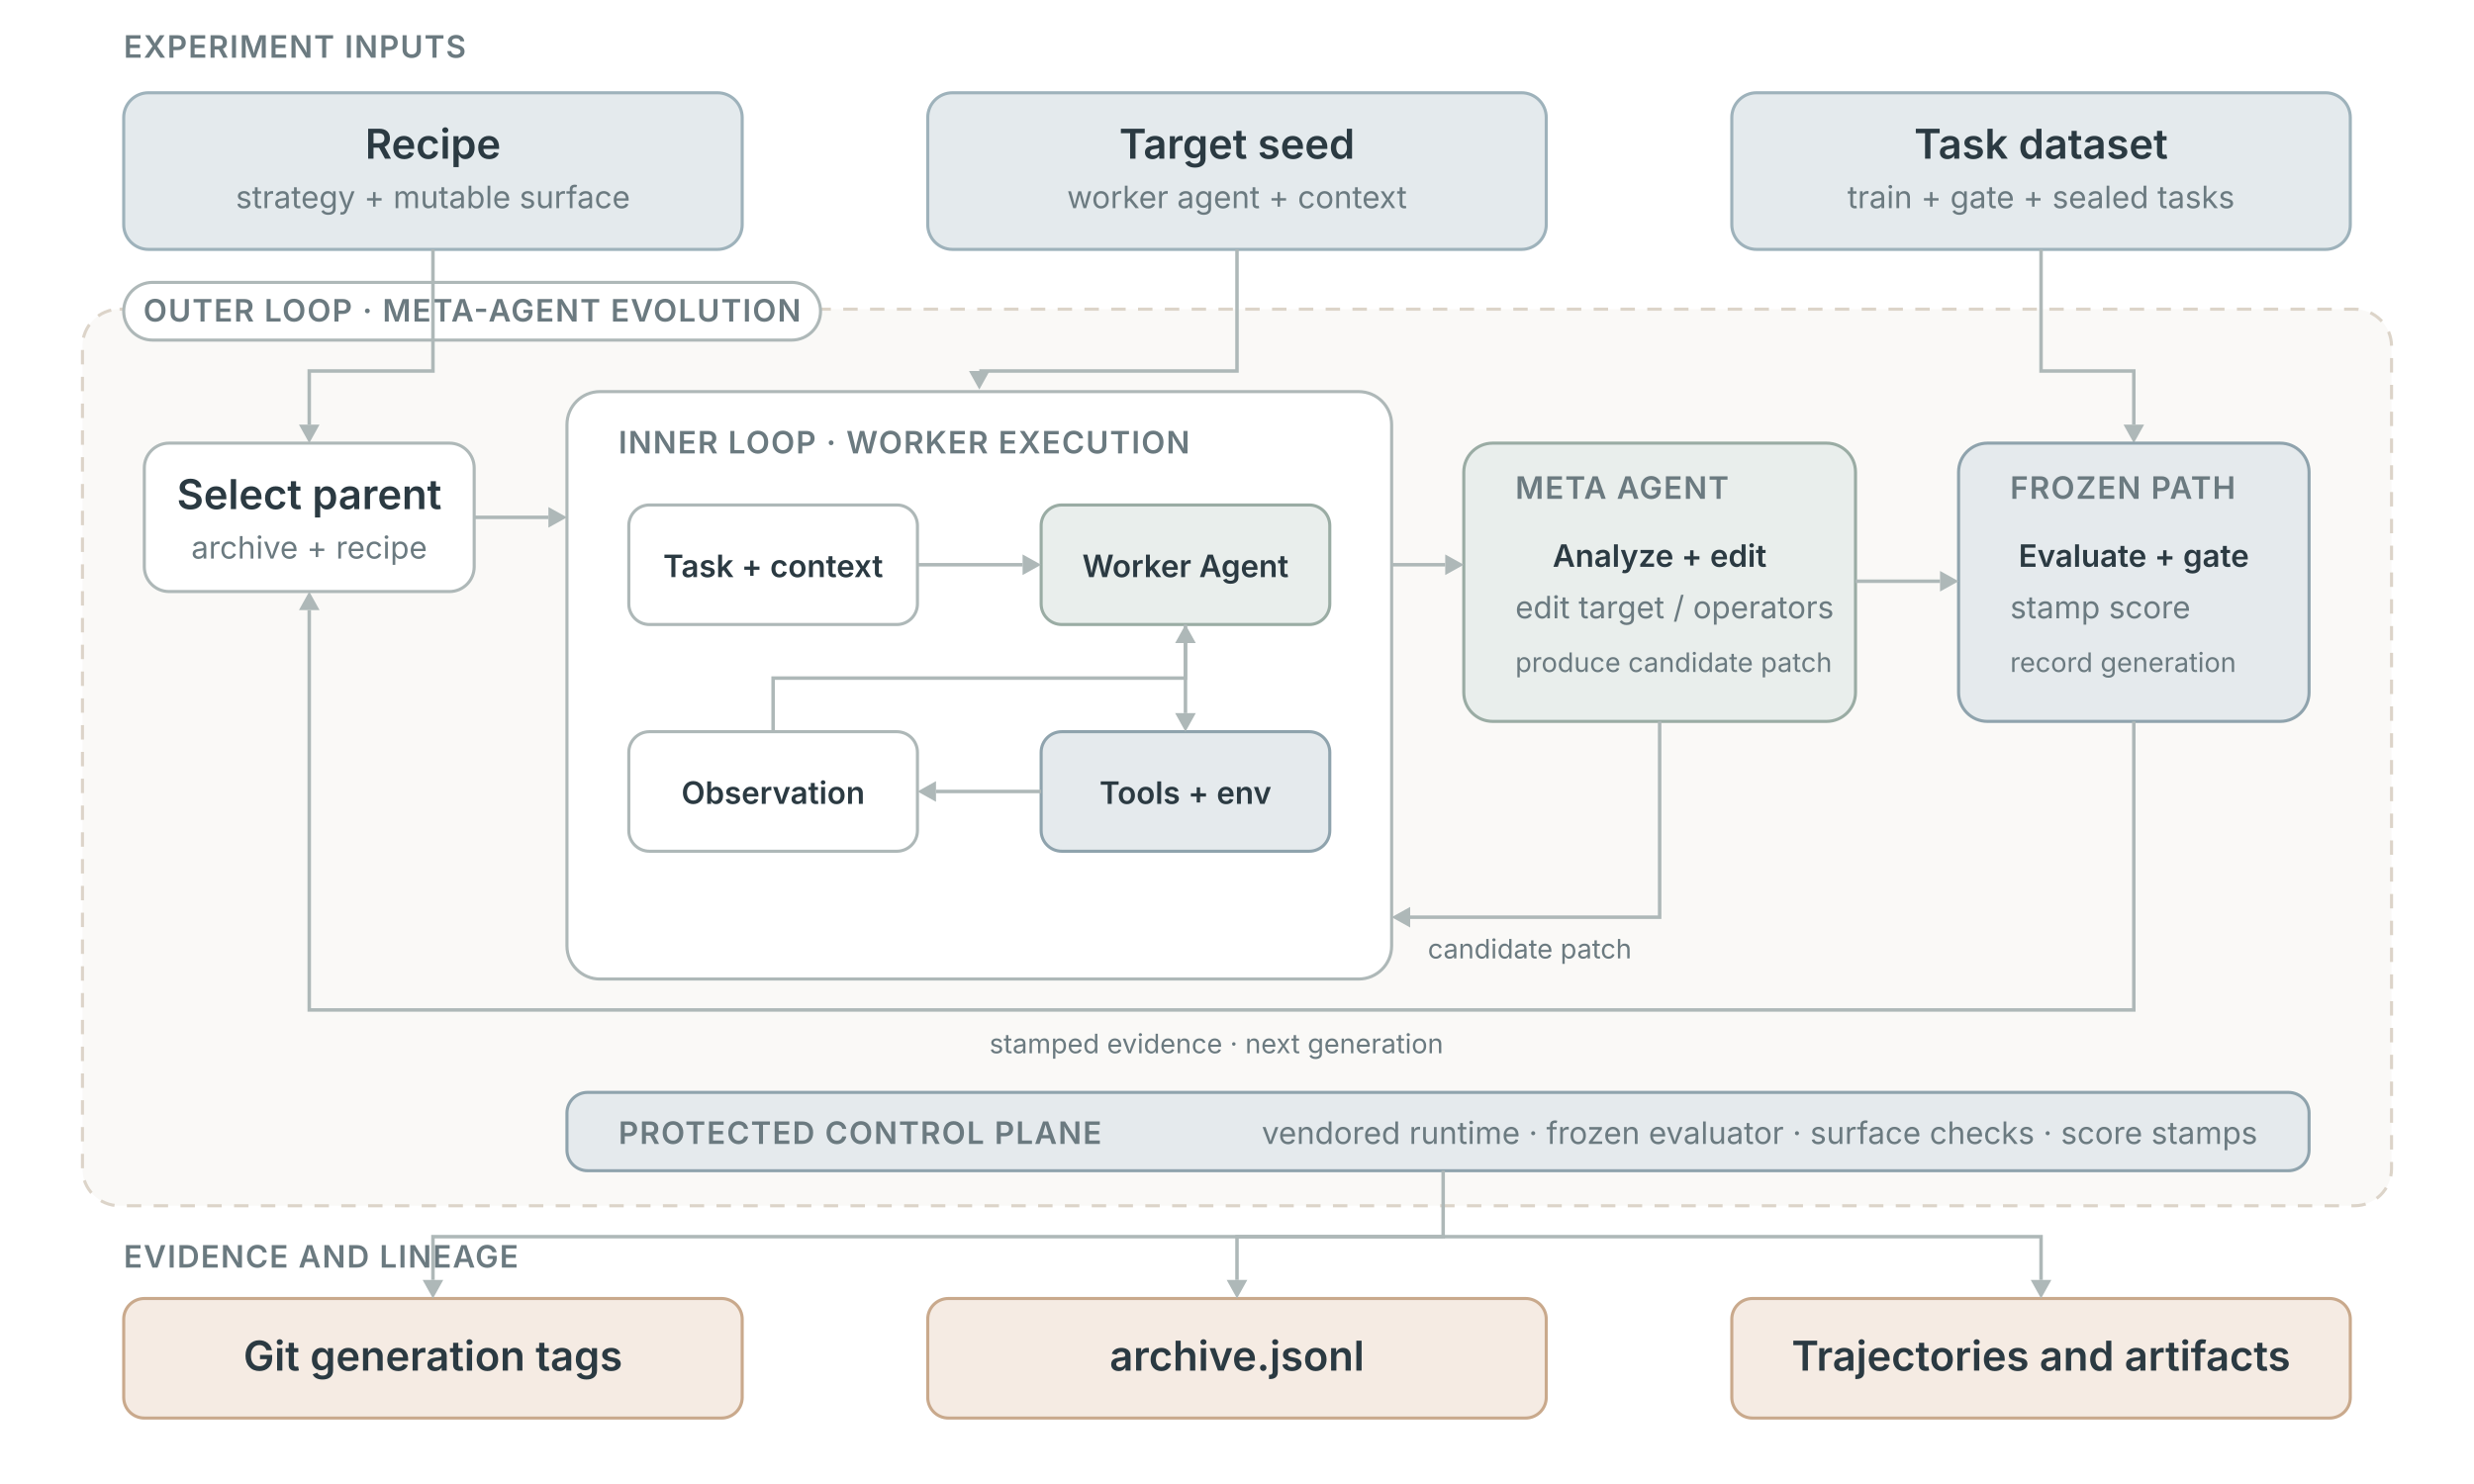
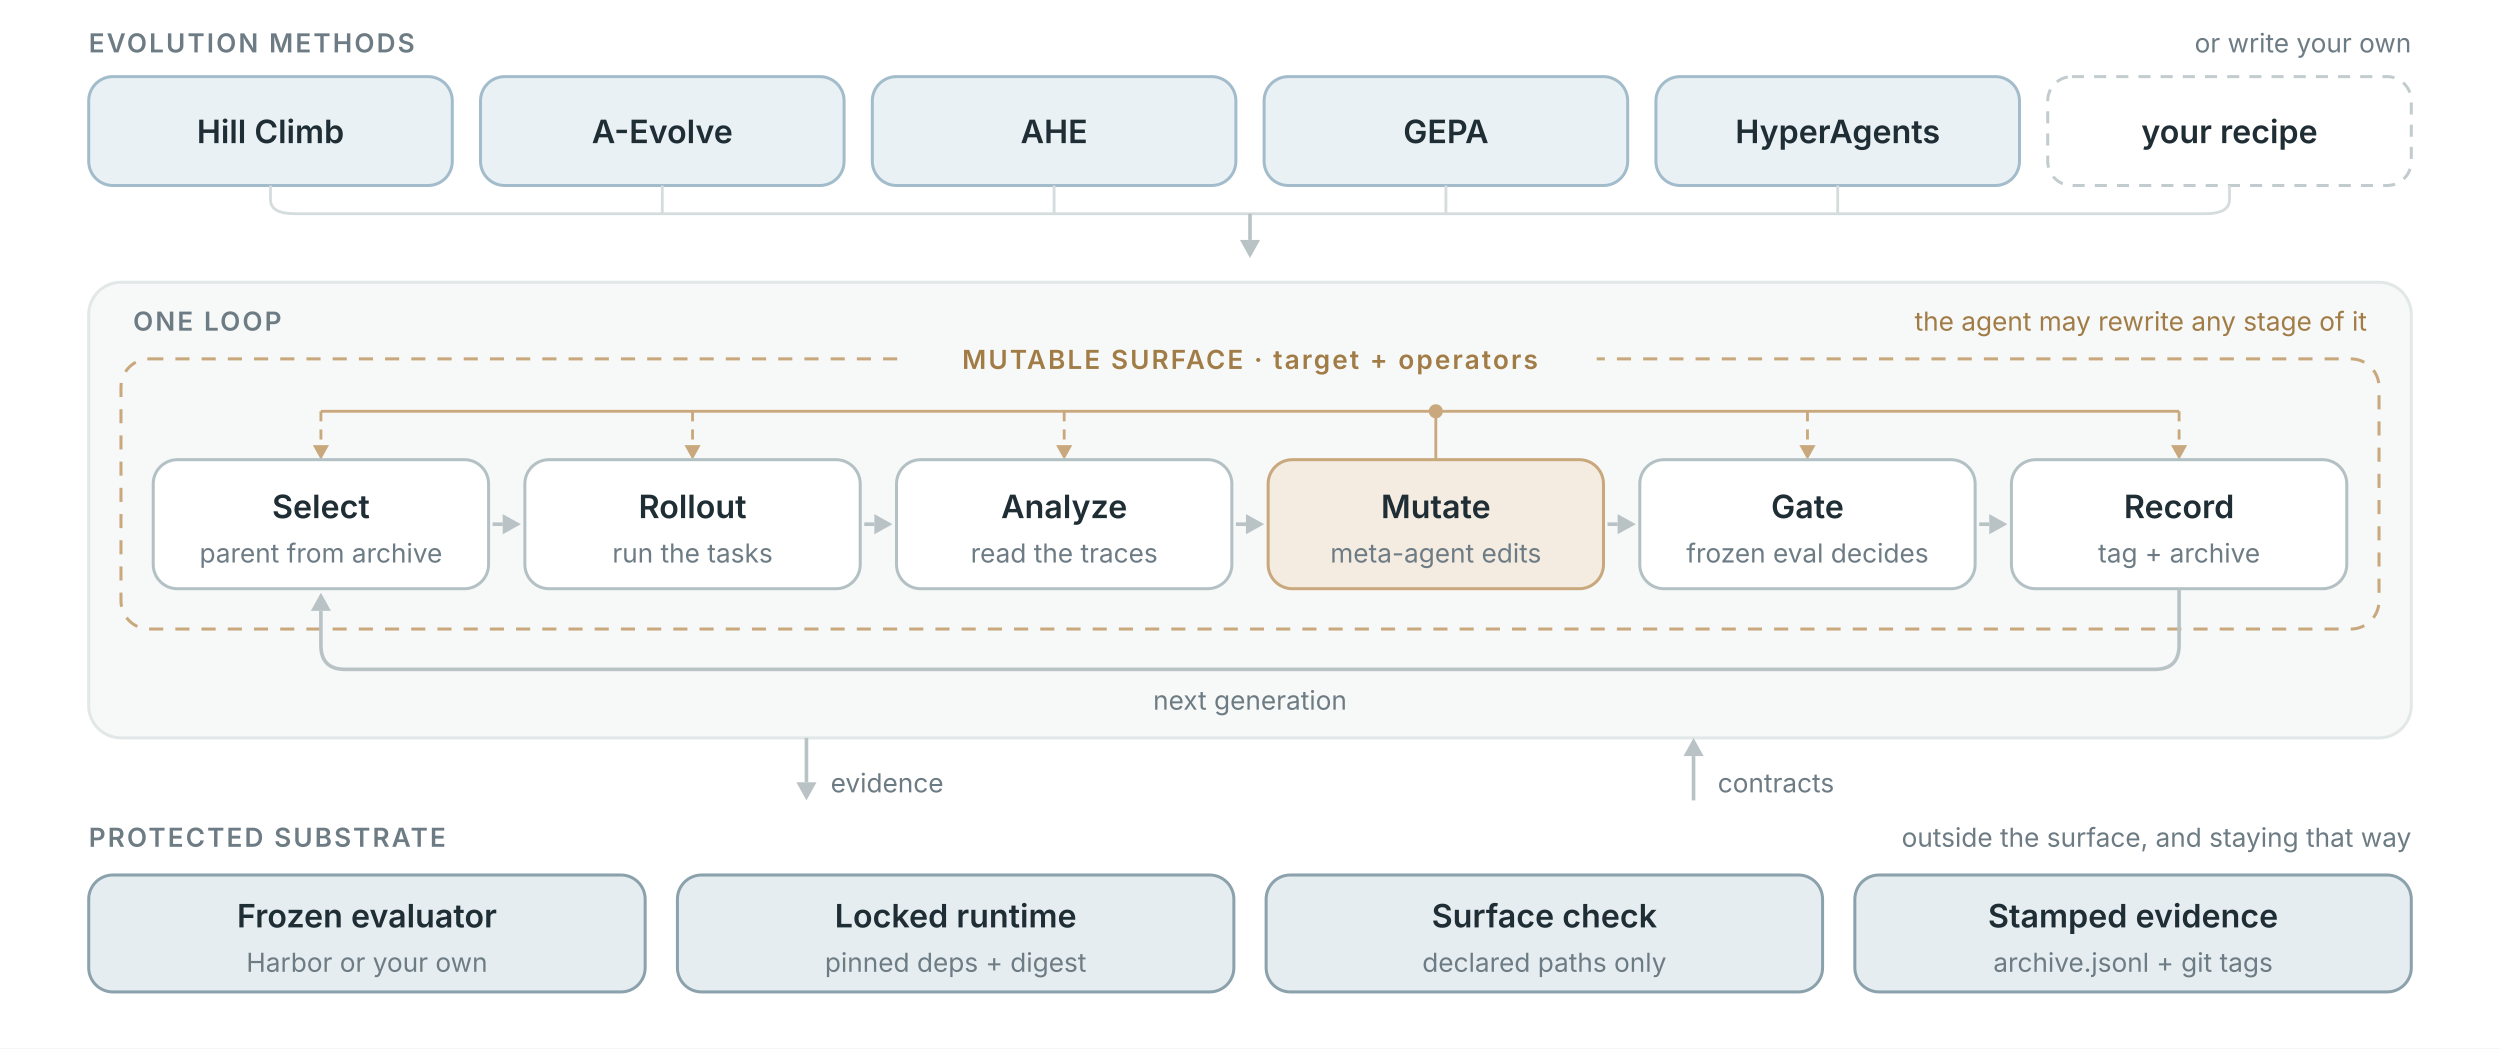
- <svg xmlns="http://www.w3.org/2000/svg" width="1280" height="768" viewBox="0 0 1200 720" role="img" aria-labelledby="title description">
+ <svg xmlns="http://www.w3.org/2000/svg" width="1240" height="520" viewBox="0 0 1240 520" role="img" aria-labelledby="title description">
  <style>
-     text { font-family: "Noto Sans SC", -apple-system, BlinkMacSystemFont, "Segoe UI", sans-serif; fill: #2b3a42; }
-     .section-label { font-size: 15px; font-weight: 600; letter-spacing: 0.04em; fill: #6b7a80; }
-     .title { font-size: 20px; font-weight: 600; }
-     .body { font-size: 15px; fill: #6b7a80; }
-     .small { font-size: 13px; fill: #6b7a80; }
-     .node-label { font-size: 15px; font-weight: 600; }
+     text { font-family: "Noto Sans SC", -apple-system, BlinkMacSystemFont, "Segoe UI", sans-serif; fill: #1f2d35; }
+     .t { font-size: 16px; font-weight: 600; }
+     .s { font-size: 13px; fill: #6d7c84; }
+     .cap { font-size: 13px; fill: #6d7c84; }
+     .cap-accent { font-size: 13px; fill: #a17c46; }
+     .lbl { font-size: 13px; font-weight: 600; letter-spacing: 0.08em; fill: #6d7c84; }
+     .lbl-accent { font-size: 13px; font-weight: 600; letter-spacing: 0.08em; fill: #a17c46; }
    .canvas { fill: #ffffff; }
-     .surface { fill: #ffffff; stroke: #aeb8b8; stroke-width: 1.5; }
-     .input { fill: #e4eaed; stroke: #9eb2bb; stroke-width: 1.5; }
-     .mutable { fill: #e9eeec; stroke: #9aaca4; stroke-width: 1.5; }
-     .protected { fill: #e5eaed; stroke: #8fa3ad; stroke-width: 1.5; }
-     .evidence { fill: #f5ebe3; stroke: #c9a98c; stroke-width: 1.5; }
-     .boundary { fill: #faf9f7; stroke: #dcd4c9; stroke-width: 1.5; stroke-dasharray: 7 6; }
-     .flow { fill: none; stroke: #aeb8b8; stroke-width: 1.7; }
-     .arrow-fill { fill: #aeb8b8; }
+     .knock { fill: #f7f8f8; }
+     .band { fill: #f7f8f8; stroke: #e2e7e7; stroke-width: 1.5; }
+     .chip { fill: #eaf1f5; stroke: #a2bccb; stroke-width: 1.5; }
+     .open { fill: #ffffff; stroke: #c2cbcd; stroke-width: 1.5; stroke-dasharray: 6 5; }
+     .stage { fill: #ffffff; stroke: #b3c1c5; stroke-width: 1.5; }
+     .accent { fill: #f5ece1; stroke: #c8a87c; stroke-width: 1.5; }
+     .guard { fill: #e6edf0; stroke: #8ba1ac; stroke-width: 1.5; }
+     .mutable { fill: none; stroke: #c8a87c; stroke-width: 1.5; stroke-dasharray: 7 6; }
+     .flow { fill: none; stroke: #b9c3c6; stroke-width: 1.8; }
+     .soft { fill: none; stroke: #d5dcdd; stroke-width: 1.4; }
+     .flow-accent { fill: none; stroke: #c8a87c; stroke-width: 1.4; }
+     .tick-accent { fill: none; stroke: #c8a87c; stroke-width: 1.4; stroke-dasharray: 5 4; }
+     .arrow-fill { fill: #b9c3c6; }
+     .arrow-accent { fill: #c8a87c; }
+     .dot-accent { fill: #c8a87c; stroke: none; }
  </style>
-   <rect x="0" y="0" width="1200" height="720" rx="0" class="canvas" />
-   <text x="60" y="28" class="section-label">EXPERIMENT INPUTS</text>
-   <rect x="60" y="45" width="300" height="76" rx="12" class="input" />
-   <text x="210" y="77" text-anchor="middle" class="title">Recipe</text>
-   <text x="210" y="101" text-anchor="middle" class="body">strategy + mutable surface</text>
-   <rect x="450" y="45" width="300" height="76" rx="12" class="input" />
-   <text x="600" y="77" text-anchor="middle" class="title">Target seed</text>
-   <text x="600" y="101" text-anchor="middle" class="body">worker agent + context</text>
-   <rect x="840" y="45" width="300" height="76" rx="12" class="input" />
-   <text x="990" y="77" text-anchor="middle" class="title">Task dataset</text>
-   <text x="990" y="101" text-anchor="middle" class="body">train + gate + sealed tasks</text>
-   <rect x="40" y="150" width="1120" height="435" rx="18" class="boundary" />
-   <rect x="60" y="137" width="338" height="28" rx="14" class="surface" />
-   <text x="229" y="156" text-anchor="middle" class="section-label">OUTER LOOP · META-AGENT EVOLUTION</text>
-   <path d="M 210 121 V 180 H 150 V 206" class="flow" />
-   <polygon points="150,215 145,206 155,206" class="arrow-fill" />
-   <path d="M 600 121 V 180 H 475" class="flow" />
-   <polygon points="475,189 470,180 480,180" class="arrow-fill" />
-   <path d="M 990 121 V 180 H 1035 V 206" class="flow" />
-   <polygon points="1035,215 1030,206 1040,206" class="arrow-fill" />
-   <rect x="70" y="215" width="160" height="72" rx="12" class="surface" />
-   <text x="150" y="247" text-anchor="middle" class="title">Select parent</text>
-   <text x="150" y="271" text-anchor="middle" class="body">archive + recipe</text>
-   <rect x="275" y="190" width="400" height="285" rx="16" class="surface" />
-   <text x="300" y="220" class="section-label">INNER LOOP · WORKER EXECUTION</text>
-   <rect x="305" y="245" width="140" height="58" rx="10" class="surface" />
-   <text x="375" y="280" text-anchor="middle" class="node-label">Task + context</text>
-   <rect x="505" y="245" width="140" height="58" rx="10" class="mutable" />
-   <text x="575" y="280" text-anchor="middle" class="node-label">Worker Agent</text>
-   <rect x="505" y="355" width="140" height="58" rx="10" class="protected" />
-   <text x="575" y="390" text-anchor="middle" class="node-label">Tools + env</text>
-   <rect x="305" y="355" width="140" height="58" rx="10" class="surface" />
-   <text x="375" y="390" text-anchor="middle" class="node-label">Observation</text>
-   <line x1="445" y1="274" x2="496" y2="274" class="flow" />
-   <polygon points="505,274 496,269 496,279" class="arrow-fill" />
-   <line x1="575" y1="303" x2="575" y2="346" class="flow" />
-   <polygon points="575,355 570,346 580,346" class="arrow-fill" />
-   <line x1="505" y1="384" x2="454" y2="384" class="flow" />
-   <polygon points="445,384 454,379 454,389" class="arrow-fill" />
-   <path d="M 375 355 V 329 H 575 V 312" class="flow" />
-   <polygon points="575,303 570,312 580,312" class="arrow-fill" />
-   <rect x="710" y="215" width="190" height="135" rx="14" class="mutable" />
-   <text x="735" y="242" class="section-label">META AGENT</text>
-   <text x="805" y="275" text-anchor="middle" class="node-label">Analyze + edit</text>
-   <text x="735" y="300" class="body">edit target / operators</text>
-   <text x="735" y="326" class="small">produce candidate patch</text>
-   <rect x="950" y="215" width="170" height="135" rx="14" class="protected" />
-   <text x="975" y="242" class="section-label">FROZEN PATH</text>
-   <text x="1035" y="275" text-anchor="middle" class="node-label">Evaluate + gate</text>
-   <text x="975" y="300" class="body">stamp score</text>
-   <text x="975" y="326" class="small">record generation</text>
-   <line x1="230" y1="251" x2="266" y2="251" class="flow" />
-   <polygon points="275,251 266,246 266,256" class="arrow-fill" />
-   <line x1="675" y1="274" x2="701" y2="274" class="flow" />
-   <polygon points="710,274 701,269 701,279" class="arrow-fill" />
-   <line x1="900" y1="282" x2="941" y2="282" class="flow" />
-   <polygon points="950,282 941,277 941,287" class="arrow-fill" />
-   <path d="M 1035 350 V 490 H 150 V 296" class="flow" />
-   <polygon points="150,287 145,296 155,296" class="arrow-fill" />
-   <text x="590" y="511" text-anchor="middle" class="small">stamped evidence · next generation</text>
-   <path d="M 805 350 V 445 H 684" class="flow" />
-   <polygon points="675,445 684,440 684,450" class="arrow-fill" />
-   <text x="742" y="465" text-anchor="middle" class="small">candidate patch</text>
-   <rect x="275" y="530" width="845" height="38" rx="10" class="protected" />
-   <text x="300" y="555" class="section-label">PROTECTED CONTROL PLANE</text>
-   <text x="1095" y="555" text-anchor="end" class="body">vendored runtime · frozen evaluator · surface checks · score stamps</text>
-   <text x="60" y="615" class="section-label">EVIDENCE AND LINEAGE</text>
-   <rect x="60" y="630" width="300" height="58" rx="10" class="evidence" />
-   <text x="210" y="665" text-anchor="middle" class="title">Git generation tags</text>
-   <rect x="450" y="630" width="300" height="58" rx="10" class="evidence" />
-   <text x="600" y="665" text-anchor="middle" class="title">archive.jsonl</text>
-   <rect x="840" y="630" width="300" height="58" rx="10" class="evidence" />
-   <text x="990" y="665" text-anchor="middle" class="title">Trajectories and artifacts</text>
-   <path d="M 700 568 V 600 H 210 V 621" class="flow" />
-   <polygon points="210,630 205,621 215,621" class="arrow-fill" />
-   <path d="M 700 600 H 600 V 621" class="flow" />
-   <polygon points="600,630 595,621 605,621" class="arrow-fill" />
-   <path d="M 700 600 H 990 V 621" class="flow" />
-   <polygon points="990,630 985,621 995,621" class="arrow-fill" />
+   <rect x="0" y="0" width="1240" height="520" rx="0" class="canvas" />
+   <text x="44" y="26" class="lbl">EVOLUTION METHODS</text>
+   <text x="1196" y="26" text-anchor="end" class="cap">or write your own</text>
+   <rect x="44" y="38" width="180.333" height="54" rx="12" class="chip" />
+   <text x="134.167" y="71" text-anchor="middle" class="t">Hill Climb</text>
+   <rect x="238.333" y="38" width="180.333" height="54" rx="12" class="chip" />
+   <text x="328.5" y="71" text-anchor="middle" class="t">A-Evolve</text>
+   <rect x="432.667" y="38" width="180.333" height="54" rx="12" class="chip" />
+   <text x="522.833" y="71" text-anchor="middle" class="t">AHE</text>
+   <rect x="627" y="38" width="180.333" height="54" rx="12" class="chip" />
+   <text x="717.167" y="71" text-anchor="middle" class="t">GEPA</text>
+   <rect x="821.333" y="38" width="180.333" height="54" rx="12" class="chip" />
+   <text x="911.5" y="71" text-anchor="middle" class="t">HyperAgents</text>
+   <rect x="1015.67" y="38" width="180.333" height="54" rx="12" class="open" />
+   <text x="1105.83" y="71" text-anchor="middle" class="t">your recipe</text>
+   <path d="M 134.167 92 L 134.167 99 Q 134.167 106 146.167 106 L 1093.83 106 Q 1105.83 106 1105.83 99 L 1105.83 92" class="soft" />
+   <line x1="328.5" y1="92" x2="328.5" y2="106" class="soft" />
+   <line x1="522.833" y1="92" x2="522.833" y2="106" class="soft" />
+   <line x1="717.167" y1="92" x2="717.167" y2="106" class="soft" />
+   <line x1="911.5" y1="92" x2="911.5" y2="106" class="soft" />
+   <line x1="620" y1="106" x2="620" y2="119" class="flow" />
+   <polygon points="620.0,128 615.0,119.0 625.0,119.0" class="arrow-fill" />
+   <rect x="44" y="140" width="1152" height="226" rx="16" class="band" />
+   <text x="66" y="164" class="lbl">ONE LOOP</text>
+   <text x="1174" y="164" text-anchor="end" class="cap-accent">the agent may rewrite any stage of it</text>
+   <rect x="60" y="178" width="1120" height="134" rx="14" class="mutable" />
+   <rect x="448" y="167" width="344" height="22" rx="11" class="knock" />
+   <text x="620" y="183" text-anchor="middle" class="lbl-accent">MUTABLE SURFACE · target + operators</text>
+   <line x1="159.167" y1="204" x2="1080.83" y2="204" class="flow-accent" />
+   <line x1="712.167" y1="204" x2="712.167" y2="228" class="flow-accent" />
+   <circle cx="712.167" cy="204" r="3.5" class="dot-accent" />
+   <line x1="159.167" y1="204" x2="159.167" y2="221" class="tick-accent" />
+   <polygon points="159.167,228 155.167,220.8 163.167,220.8" class="arrow-accent" />
+   <line x1="343.5" y1="204" x2="343.5" y2="221" class="tick-accent" />
+   <polygon points="343.5,228 339.5,220.8 347.5,220.8" class="arrow-accent" />
+   <line x1="527.833" y1="204" x2="527.833" y2="221" class="tick-accent" />
+   <polygon points="527.833,228 523.833,220.8 531.833,220.8" class="arrow-accent" />
+   <line x1="896.5" y1="204" x2="896.5" y2="221" class="tick-accent" />
+   <polygon points="896.5,228 892.5,220.8 900.5,220.8" class="arrow-accent" />
+   <line x1="1080.83" y1="204" x2="1080.83" y2="221" class="tick-accent" />
+   <polygon points="1080.833,228 1076.833,220.8 1084.833,220.8" class="arrow-accent" />
+   <rect x="76" y="228" width="166.333" height="64" rx="12" class="stage" />
+   <text x="159.167" y="257" text-anchor="middle" class="t">Select</text>
+   <text x="159.167" y="279" text-anchor="middle" class="s">parent from archive</text>
+   <rect x="260.333" y="228" width="166.333" height="64" rx="12" class="stage" />
+   <text x="343.5" y="257" text-anchor="middle" class="t">Rollout</text>
+   <text x="343.5" y="279" text-anchor="middle" class="s">run the tasks</text>
+   <rect x="444.667" y="228" width="166.333" height="64" rx="12" class="stage" />
+   <text x="527.833" y="257" text-anchor="middle" class="t">Analyze</text>
+   <text x="527.833" y="279" text-anchor="middle" class="s">read the traces</text>
+   <rect x="629" y="228" width="166.333" height="64" rx="12" class="accent" />
+   <text x="712.167" y="257" text-anchor="middle" class="t">Mutate</text>
+   <text x="712.167" y="279" text-anchor="middle" class="s">meta-agent edits</text>
+   <rect x="813.333" y="228" width="166.333" height="64" rx="12" class="stage" />
+   <text x="896.5" y="257" text-anchor="middle" class="t">Gate</text>
+   <text x="896.5" y="279" text-anchor="middle" class="s">frozen eval decides</text>
+   <rect x="997.667" y="228" width="166.333" height="64" rx="12" class="stage" />
+   <text x="1080.83" y="257" text-anchor="middle" class="t">Record</text>
+   <text x="1080.83" y="279" text-anchor="middle" class="s">tag + archive</text>
+   <line x1="244.333" y1="260" x2="249.333" y2="260" class="flow" />
+   <polygon points="258.333,260 249.333,255.0 249.333,265.0" class="arrow-fill" />
+   <line x1="428.667" y1="260" x2="433.667" y2="260" class="flow" />
+   <polygon points="442.667,260 433.667,255.0 433.667,265.0" class="arrow-fill" />
+   <line x1="613" y1="260" x2="618" y2="260" class="flow" />
+   <polygon points="627.0,260 618.0,255.0 618.0,265.0" class="arrow-fill" />
+   <line x1="797.333" y1="260" x2="802.333" y2="260" class="flow" />
+   <polygon points="811.333,260 802.333,255.0 802.333,265.0" class="arrow-fill" />
+   <line x1="981.667" y1="260" x2="986.667" y2="260" class="flow" />
+   <polygon points="995.667,260 986.667,255.0 986.667,265.0" class="arrow-fill" />
+   <path d="M 1080.83 292 L 1080.83 320 Q 1080.83 332 1068.83 332 L 171.167 332 Q 159.167 332 159.167 320 L 159.167 303" class="flow" />
+   <polygon points="159.167,294 154.167,303.0 164.167,303.0" class="arrow-fill" />
+   <text x="620" y="352" text-anchor="middle" class="cap">next generation</text>
+   <line x1="400" y1="366" x2="400" y2="388" class="flow" />
+   <polygon points="400,397 395.0,388.0 405.0,388.0" class="arrow-fill" />
+   <text x="412" y="393" class="cap">evidence</text>
+   <line x1="840" y1="397" x2="840" y2="375" class="flow" />
+   <polygon points="840,366 835.0,375.0 845.0,375.0" class="arrow-fill" />
+   <text x="852" y="393" class="cap">contracts</text>
+   <text x="44" y="420" class="lbl">PROTECTED SUBSTRATE</text>
+   <text x="1196" y="420" text-anchor="end" class="cap">outside the surface, and staying that way</text>
+   <rect x="44" y="434" width="276" height="58" rx="12" class="guard" />
+   <text x="182" y="460" text-anchor="middle" class="t">Frozen evaluator</text>
+   <text x="182" y="482" text-anchor="middle" class="s">Harbor or your own</text>
+   <rect x="336" y="434" width="276" height="58" rx="12" class="guard" />
+   <text x="474" y="460" text-anchor="middle" class="t">Locked runtime</text>
+   <text x="474" y="482" text-anchor="middle" class="s">pinned deps + digest</text>
+   <rect x="628" y="434" width="276" height="58" rx="12" class="guard" />
+   <text x="766" y="460" text-anchor="middle" class="t">Surface check</text>
+   <text x="766" y="482" text-anchor="middle" class="s">declared paths only</text>
+   <rect x="920" y="434" width="276" height="58" rx="12" class="guard" />
+   <text x="1058" y="460" text-anchor="middle" class="t">Stamped evidence</text>
+   <text x="1058" y="482" text-anchor="middle" class="s">archive.jsonl + git tags</text>
</svg>
